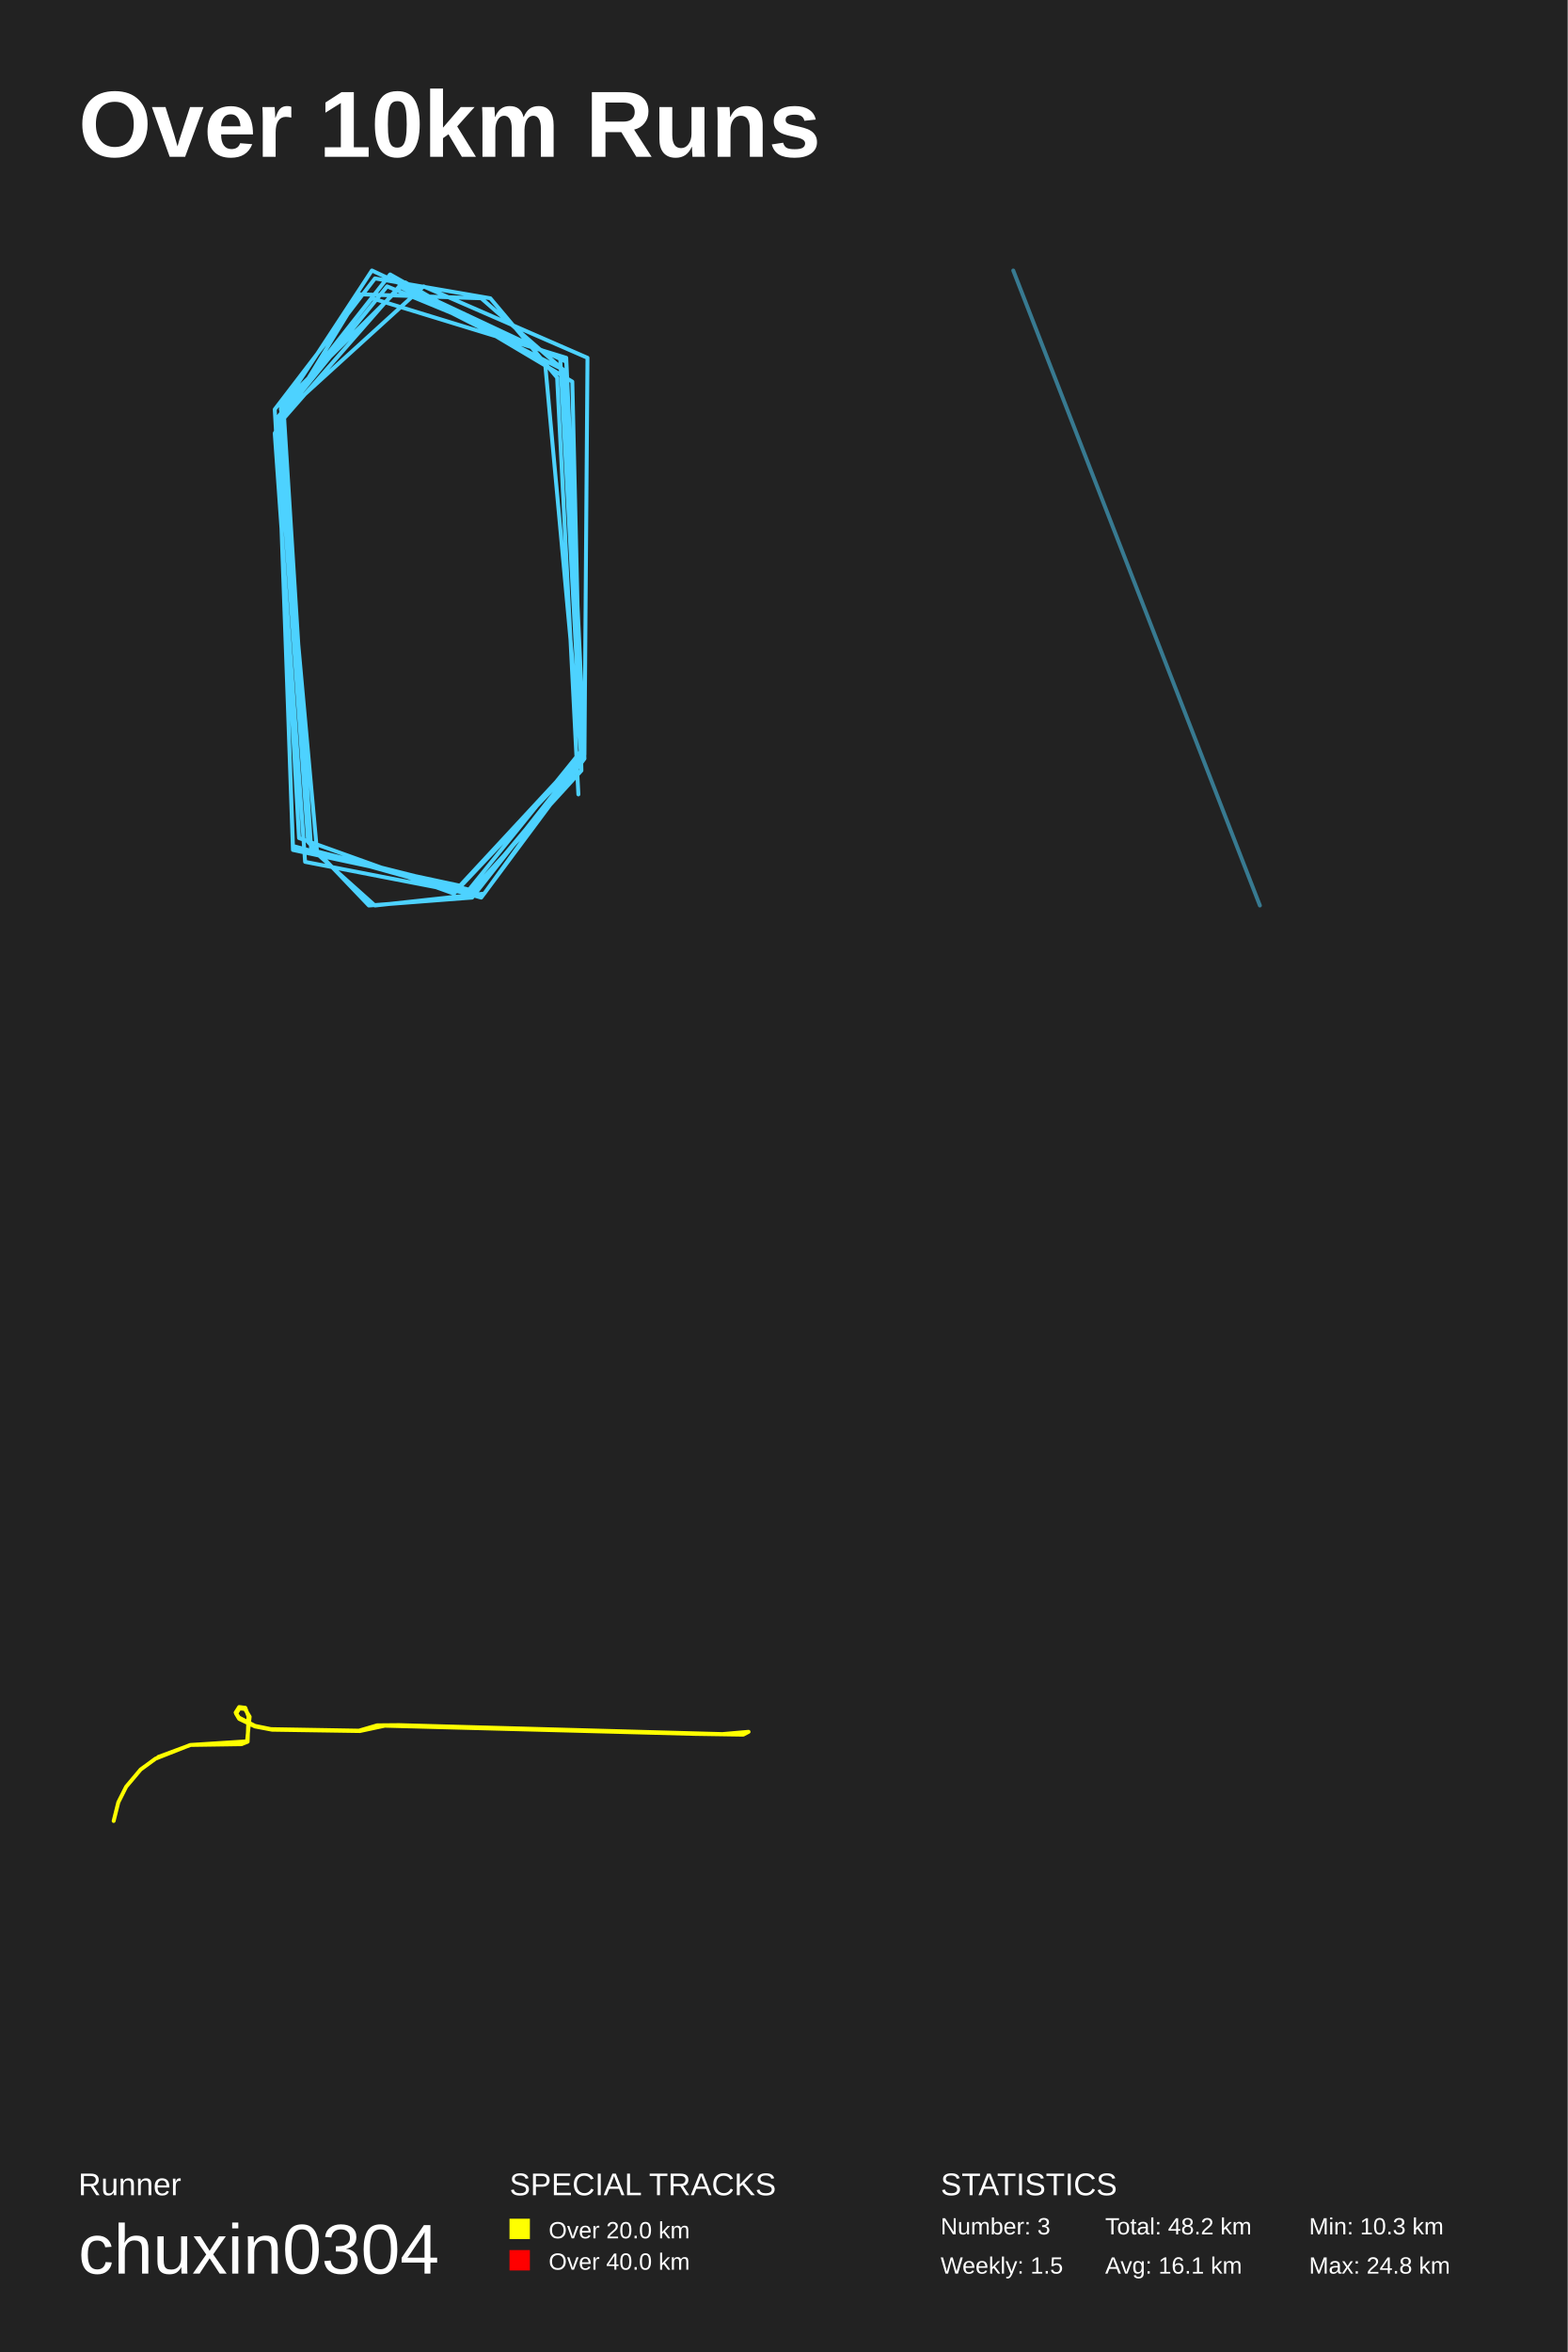
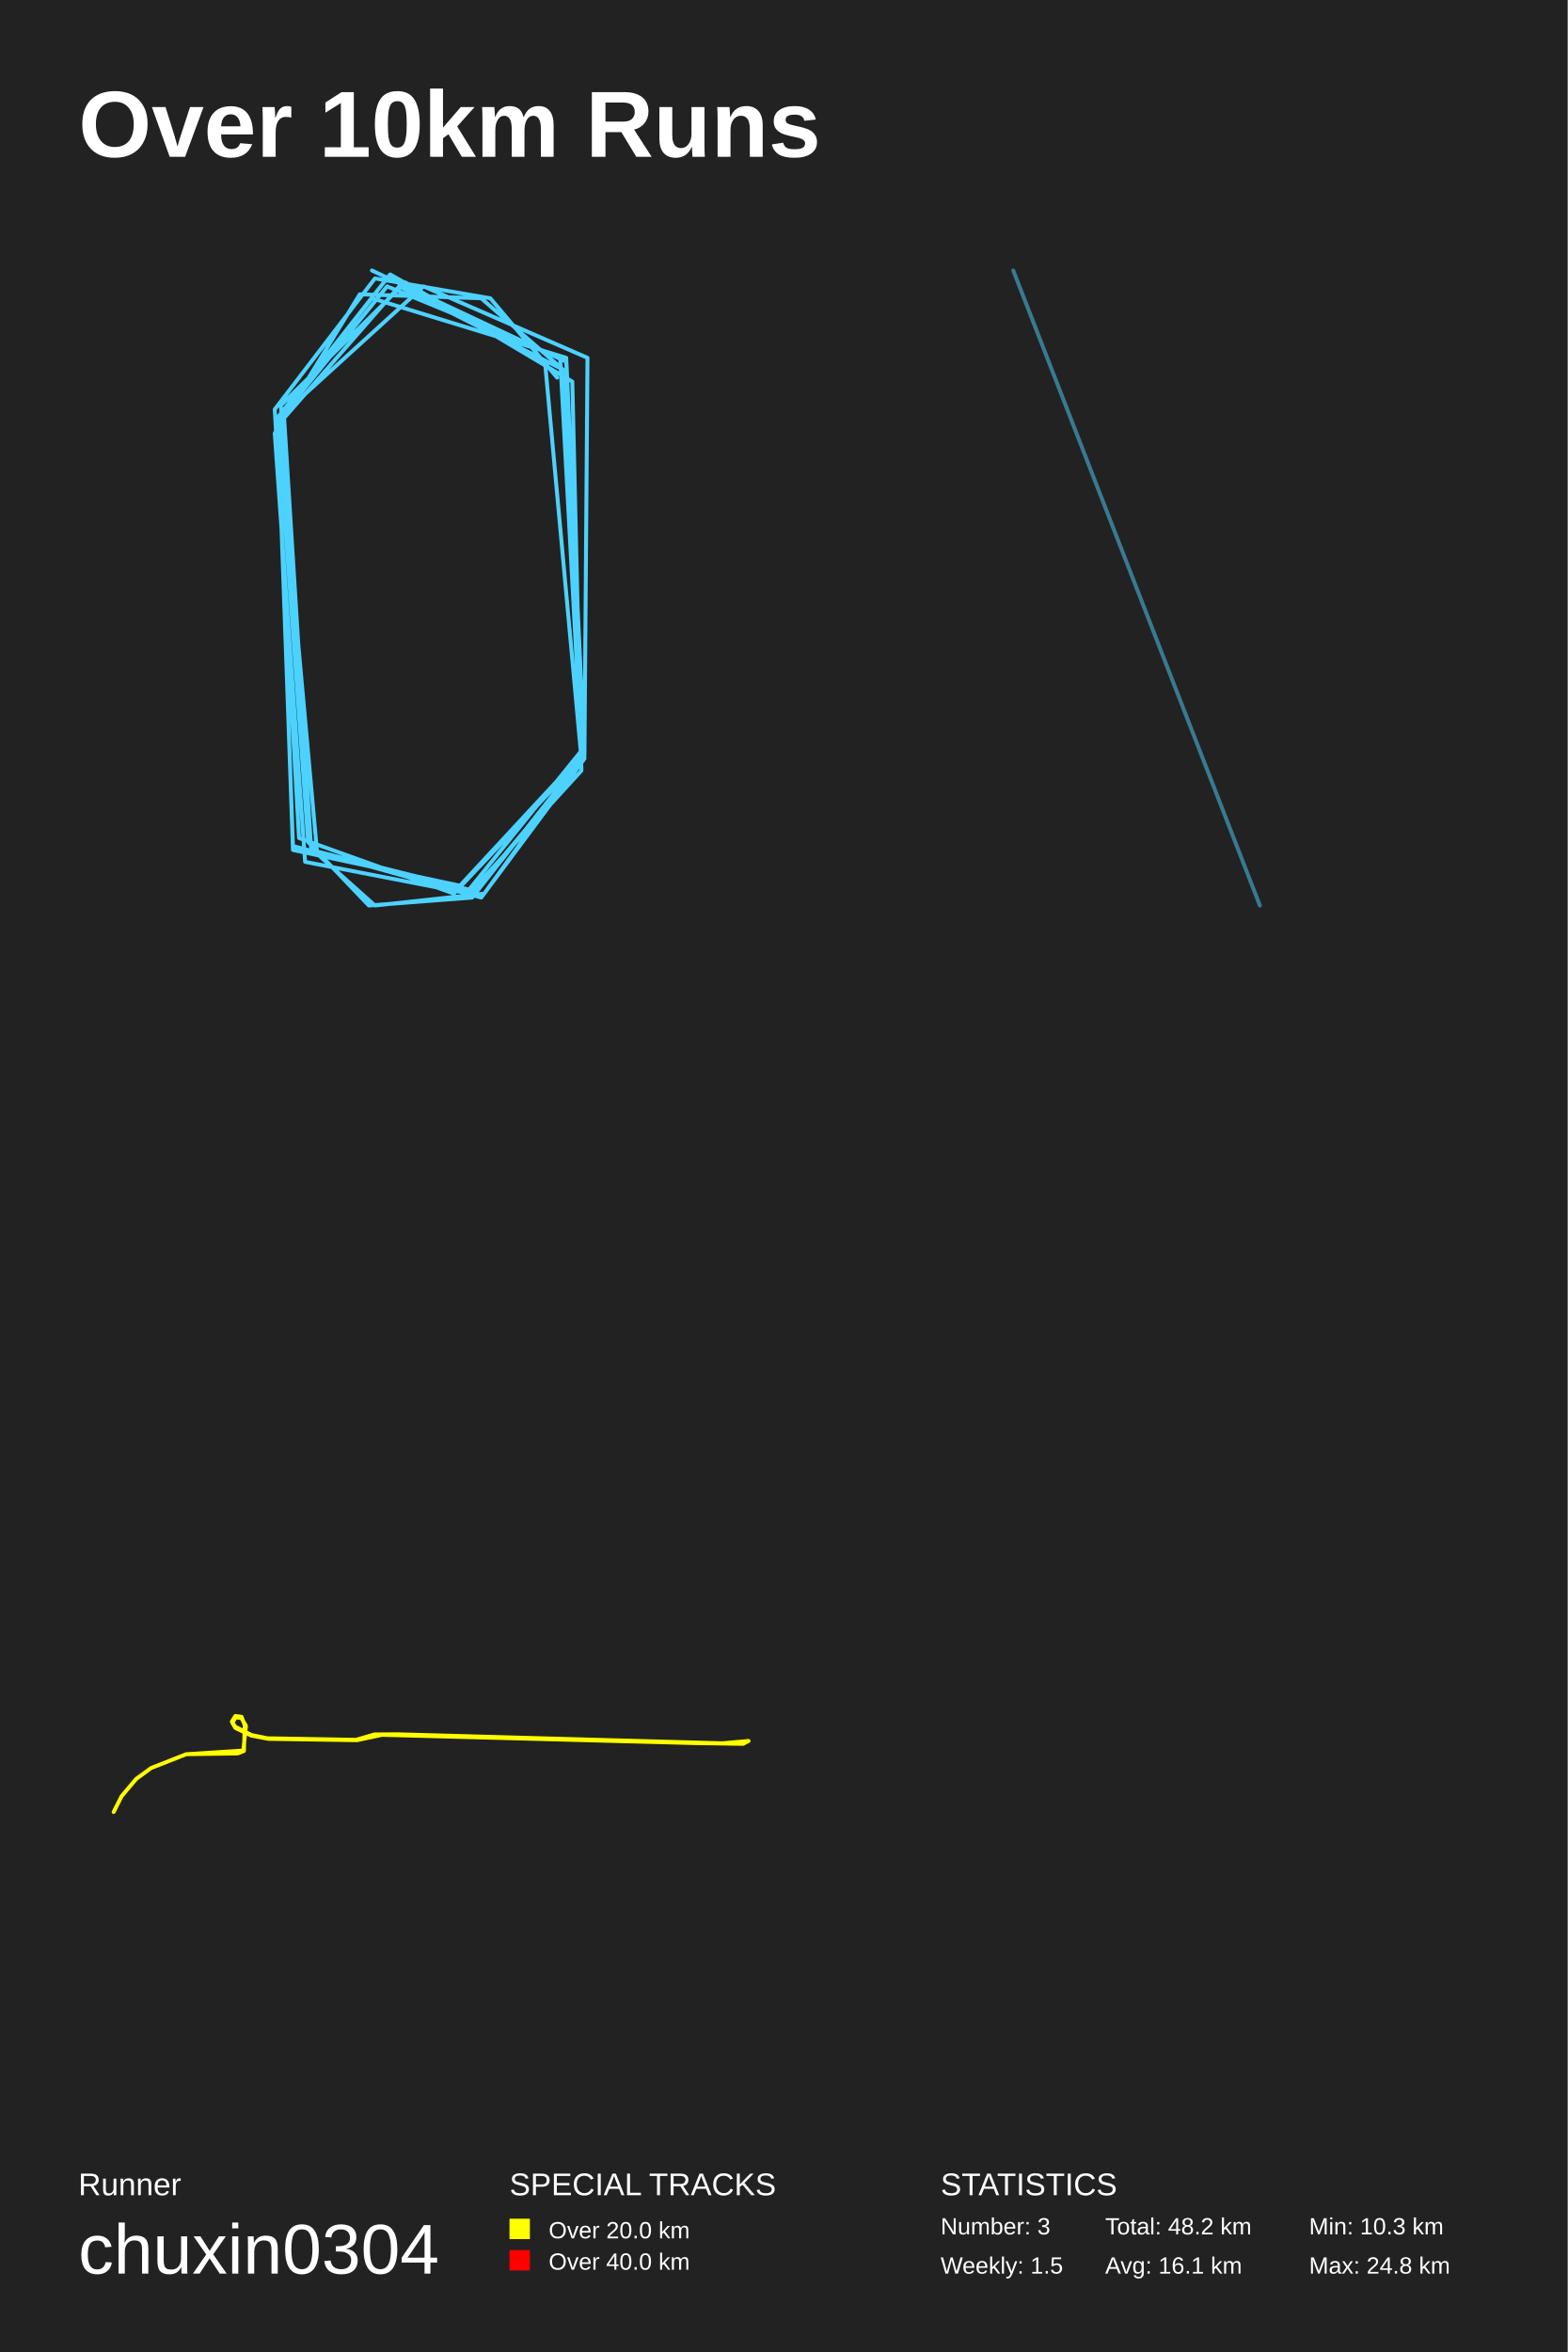
<svg xmlns="http://www.w3.org/2000/svg" baseProfile="full" height="300mm" version="1.1" viewBox="0,0,200,300" width="200mm">
  <defs />
  <rect fill="#222222" height="300" width="200" x="0" y="0" />
  <text fill="#FFFFFF" style="font-size:12px; font-family:Arial; font-weight:bold;" x="10" y="20">Over 10km Runs</text>
  <text fill="#FFFFFF" style="font-size:4px; font-family:Arial" x="10" y="280">Runner</text>
  <text fill="#FFFFFF" style="font-size:9px; font-family:Arial" x="10" y="290">chuxin0304</text>
  <text fill="#FFFFFF" style="font-size:4px; font-family:Arial" x="65" y="280">SPECIAL TRACKS</text>
  <rect fill="yellow" height="2.6" width="2.6" x="65" y="283" />
  <text fill="#FFFFFF" style="font-size:3px; font-family:Arial" x="70" y="285.5">Over 20.0 km</text>
  <rect fill="red" height="2.6" width="2.6" x="65" y="287" />
  <text fill="#FFFFFF" style="font-size:3px; font-family:Arial" x="70" y="289.5">Over 40.0 km</text>
  <text fill="#FFFFFF" style="font-size:4px; font-family:Arial" x="120" y="280">STATISTICS</text>
  <text fill="#FFFFFF" style="font-size:3px; font-family:Arial" x="120" y="285">Number: 3</text>
  <text fill="#FFFFFF" style="font-size:3px; font-family:Arial" x="120" y="290">Weekly: 1.5</text>
  <text fill="#FFFFFF" style="font-size:3px; font-family:Arial" x="141" y="285">Total: 48.2 km</text>
  <text fill="#FFFFFF" style="font-size:3px; font-family:Arial" x="141" y="290">Avg: 16.1 km</text>
  <text fill="#FFFFFF" style="font-size:3px; font-family:Arial" x="167" y="285">Min: 10.3 km</text>
  <text fill="#FFFFFF" style="font-size:3px; font-family:Arial" x="167" y="290">Max: 24.8 km</text>
-   <polyline fill="none" opacity="1" points="73.788,101.325 71.076,48.169 62.554,38.044 47.834,35.513 35.05,52.219 38.149,106.894 57.905,113.981 74.175,96.769 69.527,46.144 49.77,35.006 35.437,53.231 37.374,108.413 58.68,112.969 74.175,96.263 71.851,47.156 50.933,36.525 35.437,54.244 37.374,107.906 60.23,113.981 74.175,97.275 71.851,47.156 61.392,38.044 45.897,37.538 35.05,55.256 38.924,109.931 59.842,113.981 74.175,98.288 73.013,48.675 51.707,36.019 35.825,51.713 39.699,108.413 59.842,113.475 74.175,95.756 71.464,45.638 49.383,36.525 35.437,53.738 39.311,107.4 47.059,115.5 60.23,114.488 74.563,96.263 74.95,45.638 54.032,36.525 36.212,52.725 39.699,108.413 61.392,114.488 74.563,96.769 72.238,45.638 47.446,38.044 35.437,53.231 40.473,108.919 47.834,115.5 61.779,113.981 74.563,96.263 72.238,46.144 47.446,34.5 35.825,52.219" stroke="#4DD2FF" stroke-dasharray="none" stroke-linecap="round" stroke-linejoin="round" stroke-width="0.5" />
-   <polyline fill="none" opacity="0.5" points="160.732,115.5 129.268,34.5 160.732,115.5 129.268,34.5 160.732,115.5 129.268,34.5 160.732,115.5 129.268,34.5 160.732,115.5 129.268,34.5 160.732,115.5 129.268,34.5 160.732,115.5 129.268,34.5 160.732,115.5 129.268,34.5 160.732,115.5 129.268,34.5 160.732,115.5 129.268,34.5 160.732,115.5 129.268,34.5 160.732,115.5 129.268,34.5 160.732,115.5 129.268,34.5 160.732,115.5 129.268,34.5 160.732,115.5 129.268,34.5 160.732,115.5 129.268,34.5 160.732,115.5 129.268,34.5 160.732,115.5 129.268,34.5 160.732,115.5 129.268,34.5 160.732,115.5 129.268,34.5 160.732,115.5 129.268,34.5 160.732,115.5 129.268,34.5 160.732,115.5 129.268,34.5 160.732,115.5 129.268,34.5 160.732,115.5 129.268,34.5 160.732,115.5 129.268,34.5 160.732,115.5 129.268,34.5 160.732,115.5 129.268,34.5 160.732,115.5 129.268,34.5 160.732,115.5 129.268,34.5 160.732,115.5 129.268,34.5 160.732,115.5 129.268,34.5 160.732,115.5 129.268,34.5 160.732,115.5 129.268,34.5 160.732,115.5 129.268,34.5 160.732,115.5 129.268,34.5 160.732,115.5 129.268,34.5 160.732,115.5 129.268,34.5 160.732,115.5 129.268,34.5 160.732,115.5 129.268,34.5 160.732,115.5 129.268,34.5 160.732,115.5 129.268,34.5 160.732,115.5 129.268,34.5 160.732,115.5 129.268,34.5 160.732,115.5 129.268,34.5 160.732,115.5 129.268,34.5 160.732,115.5 129.268,34.5 160.732,115.5 129.268,34.5 160.732,115.5 129.268,34.5 160.732,115.5 129.268,34.5 160.732,115.5 129.268,34.5 160.732,115.5 129.268,34.5 160.732,115.5 129.268,34.5 160.732,115.5 129.268,34.5 160.732,115.5 129.268,34.5 160.732,115.5 129.268,34.5 160.732,115.5 129.268,34.5" stroke="#4DD2FF" stroke-dasharray="1,0.5" stroke-linecap="round" stroke-linejoin="round" stroke-width="0.5" />
-   <polyline fill="none" opacity="1" points="20.19,224.101 24.318,222.57 31.514,222.109 31.849,218.974 31.254,217.978 30.548,217.905 30.12,218.585 30.51,219.241 32.537,220.213 34.713,220.626 45.907,220.796 49.087,220.116 88.601,221.161 94.812,221.258 95.5,220.894 92.153,221.185 50.928,220.043 48.12,220.068 45.795,220.748 34.564,220.554 32.537,220.14 30.473,219.071 30.064,218.439 30.51,217.735 31.291,217.832 31.7,218.925 31.589,222.157 30.808,222.473 24.281,222.57 19.837,224.32 17.94,225.705 16.099,227.892 15.095,229.884 14.5,232.265" stroke="yellow" stroke-dasharray="none" stroke-linecap="round" stroke-linejoin="round" stroke-width="0.5" />
+   <polyline fill="none" opacity="1" points="71.076,48.169 62.554,38.044 47.834,35.513 35.05,52.219 38.149,106.894 57.905,113.981 74.175,96.769 69.527,46.144 49.77,35.006 35.437,53.231 37.374,108.413 58.68,112.969 74.175,96.263 71.851,47.156 50.933,36.525 35.437,54.244 37.374,107.906 60.23,113.981 74.175,97.275 71.851,47.156 61.392,38.044 45.897,37.538 35.05,55.256 38.924,109.931 59.842,113.981 74.175,98.288 73.013,48.675 51.707,36.019 35.825,51.713 39.699,108.413 59.842,113.475 74.175,95.756 71.464,45.638 49.383,36.525 35.437,53.738 39.311,107.4 47.059,115.5 60.23,114.488 74.563,96.263 74.95,45.638 54.032,36.525 36.212,52.725 39.699,108.413 61.392,114.488 74.563,96.769 72.238,45.638 47.446,38.044 35.437,53.231 40.473,108.919 47.834,115.5 61.779,113.981 74.563,96.263 72.238,46.144 47.446,34.5" stroke="#4DD2FF" stroke-dasharray="none" stroke-linecap="round" stroke-linejoin="round" stroke-width="0.5" />
+   <polyline fill="none" opacity="0.5" points="129.268,34.5 160.732,115.5 129.268,34.5 160.732,115.5 129.268,34.5 160.732,115.5 129.268,34.5 160.732,115.5 129.268,34.5 160.732,115.5 129.268,34.5 160.732,115.5 129.268,34.5 160.732,115.5 129.268,34.5 160.732,115.5 129.268,34.5 160.732,115.5 129.268,34.5 160.732,115.5 129.268,34.5 160.732,115.5 129.268,34.5 160.732,115.5 129.268,34.5 160.732,115.5 129.268,34.5 160.732,115.5 129.268,34.5 160.732,115.5 129.268,34.5 160.732,115.5 129.268,34.5 160.732,115.5 129.268,34.5 160.732,115.5 129.268,34.5 160.732,115.5 129.268,34.5 160.732,115.5 129.268,34.5 160.732,115.5 129.268,34.5 160.732,115.5 129.268,34.5 160.732,115.5 129.268,34.5 160.732,115.5 129.268,34.5 160.732,115.5 129.268,34.5 160.732,115.5 129.268,34.5 160.732,115.5 129.268,34.5 160.732,115.5 129.268,34.5 160.732,115.5 129.268,34.5 160.732,115.5 129.268,34.5 160.732,115.5 129.268,34.5 160.732,115.5 129.268,34.5 160.732,115.5 129.268,34.5 160.732,115.5 129.268,34.5 160.732,115.5 129.268,34.5 160.732,115.5 129.268,34.5 160.732,115.5 129.268,34.5 160.732,115.5 129.268,34.5 160.732,115.5 129.268,34.5 160.732,115.5 129.268,34.5 160.732,115.5 129.268,34.5 160.732,115.5 129.268,34.5 160.732,115.5 129.268,34.5 160.732,115.5 129.268,34.5 160.732,115.5 129.268,34.5 160.732,115.5 129.268,34.5 160.732,115.5 129.268,34.5 160.732,115.5 129.268,34.5 160.732,115.5 129.268,34.5 160.732,115.5 129.268,34.5 160.732,115.5 129.268,34.5 160.732,115.5 129.268,34.5 160.732,115.5 129.268,34.5 160.732,115.5 129.268,34.5 160.732,115.5 129.268,34.5 160.732,115.5" stroke="#4DD2FF" stroke-dasharray="1,0.5" stroke-linecap="round" stroke-linejoin="round" stroke-width="0.5" />
+   <polyline fill="none" opacity="1" points="23.791,223.752 31.041,223.287 31.378,220.129 30.779,219.125 30.067,219.052 29.636,219.737 30.029,220.398 32.071,221.377 34.263,221.793 45.54,221.965 48.743,221.279 88.55,222.332 94.807,222.43 95.5,222.063 92.128,222.356 50.598,221.206 47.769,221.23 45.428,221.916 34.113,221.72 32.071,221.304 29.992,220.227 29.58,219.59 30.029,218.88 30.816,218.978 31.228,220.08 31.116,223.336 30.329,223.654 23.754,223.752 19.277,225.514 17.366,226.909 15.512,229.112 14.5,231.12" stroke="yellow" stroke-dasharray="none" stroke-linecap="round" stroke-linejoin="round" stroke-width="0.5" />
</svg>
